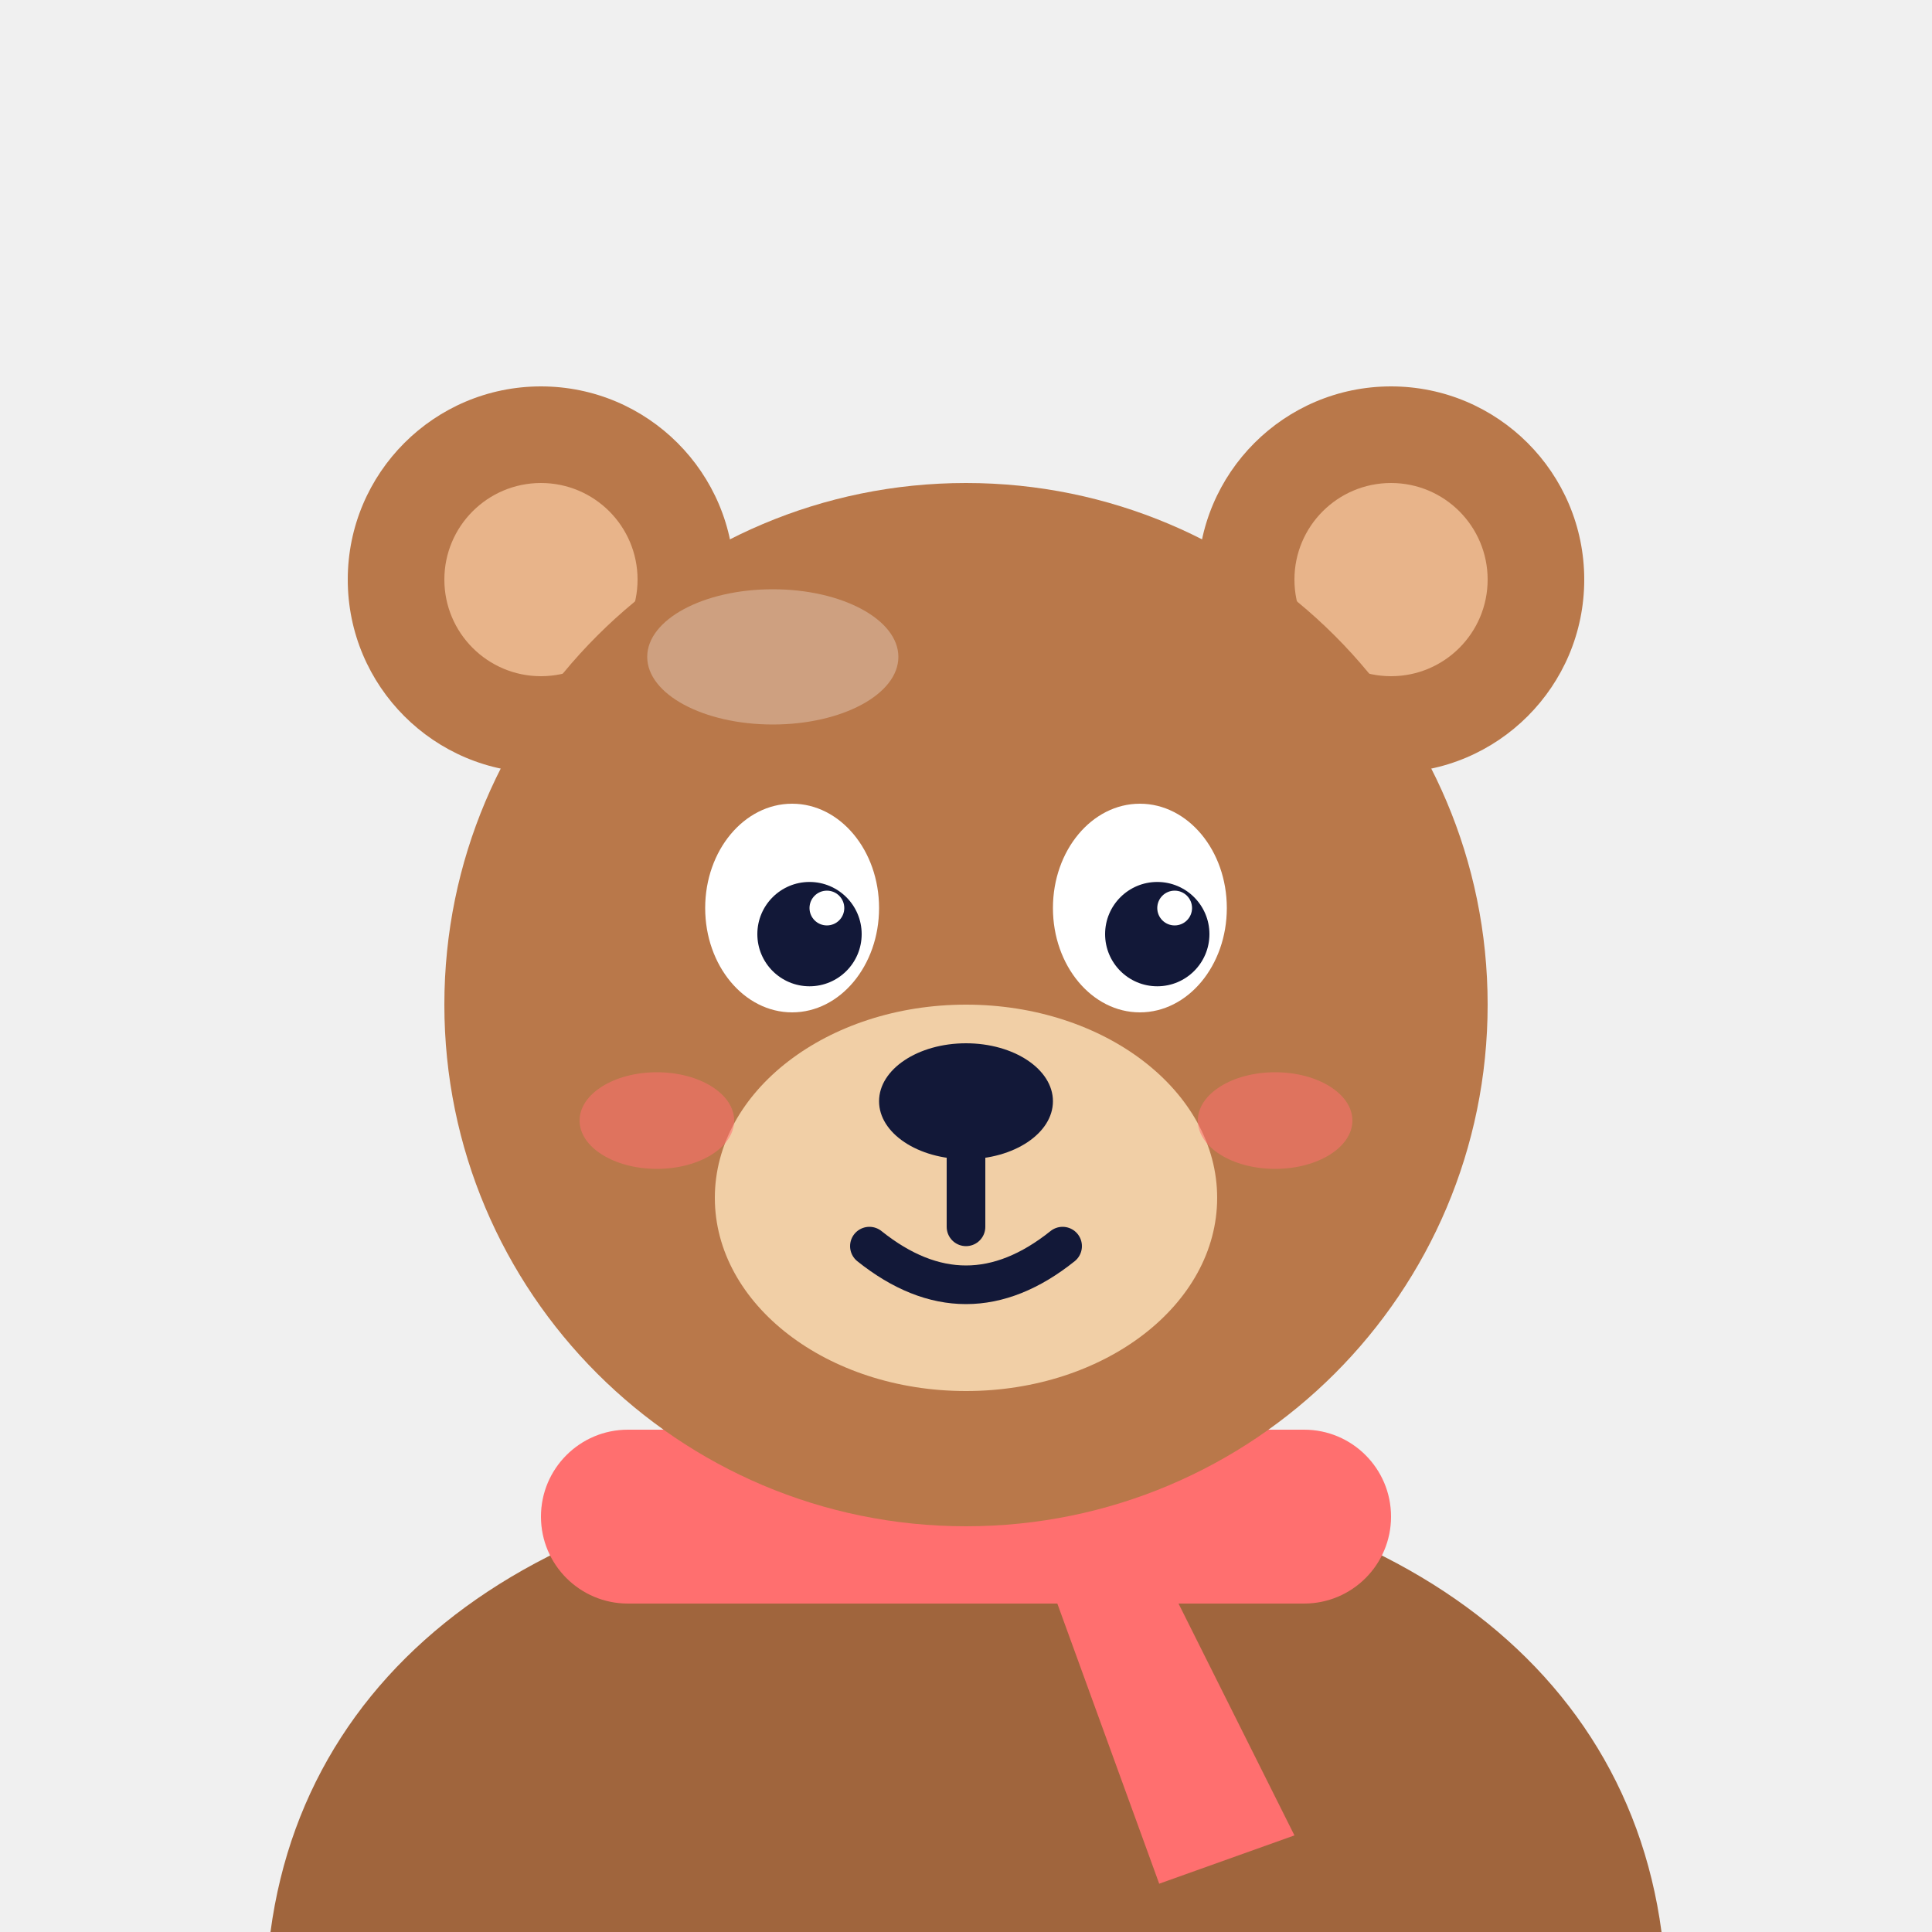
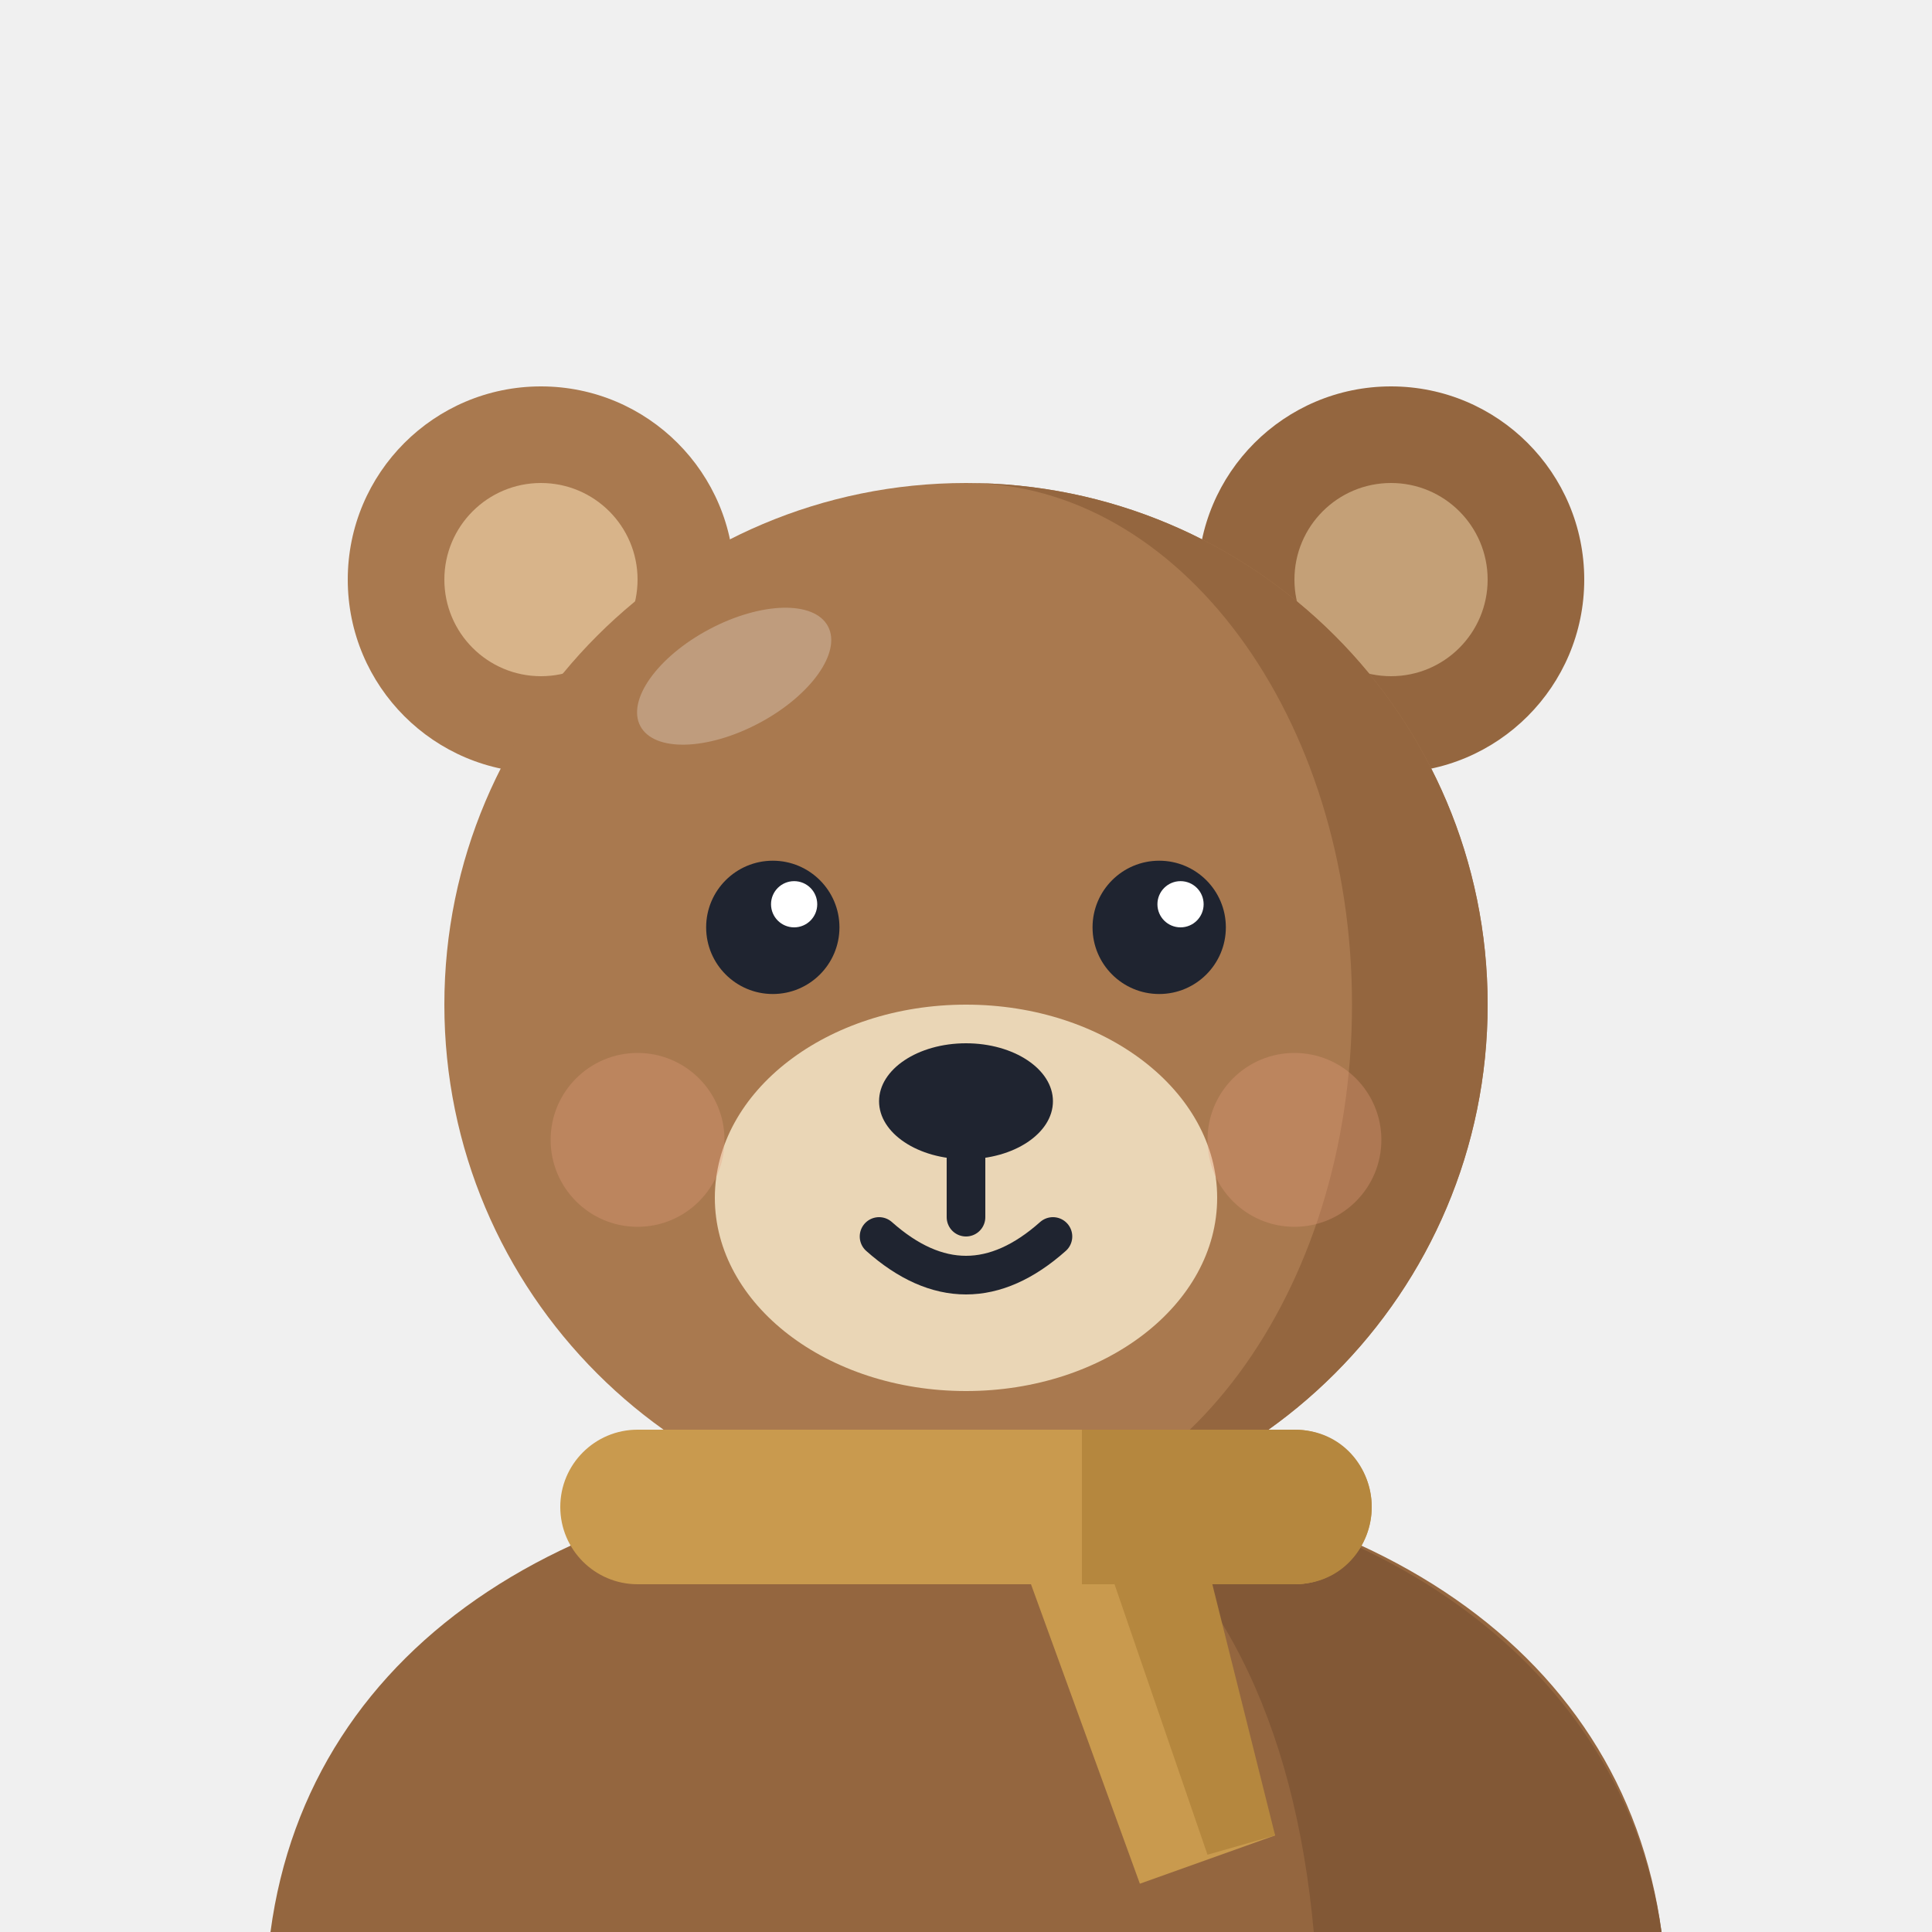
<svg xmlns="http://www.w3.org/2000/svg" viewBox="0 0 200 200" role="img" aria-label="Wayne, a chess bot">
-   <path d="M28 200 C32 170 60 152 100 152 C140 152 168 170 172 200 Z" fill="#A0653D" />
-   <rect x="56" y="148" width="88" height="18" rx="9" fill="#FF6F6F" />
-   <path d="M118 158 L134 190 L120 195 L108 162 Z" fill="#FF6F6F" />
-   <circle cx="56" cy="60" r="20" fill="#B9784A" />
-   <circle cx="56" cy="60" r="10" fill="#E8B48A" />
-   <circle cx="144" cy="60" r="20" fill="#B9784A" />
-   <circle cx="144" cy="60" r="10" fill="#E8B48A" />
-   <circle cx="100" cy="104" r="54" fill="#B9784A" />
-   <ellipse cx="80" cy="68" rx="13" ry="7" fill="#FFFFFF" opacity=".3" />
-   <ellipse cx="100" cy="124" rx="26" ry="20" fill="#F1CFA6" />
-   <ellipse cx="100" cy="114" rx="9" ry="6" fill="#121838" />
-   <path d="M100 119 L100 127 M90 129 Q100 137 110 129" fill="none" stroke="#121838" stroke-width="4" stroke-linecap="round" />
-   <ellipse cx="82" cy="94" rx="9.0" ry="10.8" fill="#FFFFFF" />
-   <circle cx="83.8" cy="96.7" r="5.4" fill="#121838" />
-   <circle cx="85.6" cy="94.0" r="1.8" fill="#FFFFFF" />
-   <ellipse cx="118" cy="94" rx="9.0" ry="10.8" fill="#FFFFFF" />
-   <circle cx="119.8" cy="96.7" r="5.4" fill="#121838" />
-   <circle cx="121.6" cy="94.0" r="1.8" fill="#FFFFFF" />
-   <ellipse cx="68" cy="116" rx="8" ry="5" fill="#FF6F6F" opacity=".55" />
-   <ellipse cx="132" cy="116" rx="8" ry="5" fill="#FF6F6F" opacity=".55" />
+   <path d="M28 200 C32 170 60 152 100 152 C140 152 168 170 172 200 Z" fill="#94663F" />
+   <path d="M112 153 C142 155 168 172 172 200 L136 200 C134 178 126 162 112 153 Z" fill="#825836" />
+   <circle cx="56" cy="60" r="20" fill="#A9794F" />
+   <circle cx="56" cy="60" r="10" fill="#D8B48A" />
+   <circle cx="144" cy="60" r="20" fill="#94663F" />
+   <circle cx="144" cy="60" r="10" fill="#C4A077" />
+   <circle cx="100" cy="104" r="54" fill="#A9794F" />
+   <path d="M100 50 A54 54 0 0 1 100 158 A39.96 54 0 0 0 100 50 Z" fill="#94663F" />
+   <ellipse cx="76" cy="70" rx="11" ry="5.5" fill="#FFFFFF" opacity=".26" transform="rotate(-28 76 70)" />
+   <ellipse cx="100" cy="124" rx="26" ry="20" fill="#EAD6B6" />
+   <ellipse cx="100" cy="114" rx="9" ry="6" fill="#1F2430" />
+   <path d="M100 119 L100 126 M91 128 Q100 136 109 128" fill="none" stroke="#1F2430" stroke-width="4" stroke-linecap="round" />
+   <circle cx="80" cy="96" r="6.9" fill="#1F2430" />
+   <circle cx="82.208" cy="93.608" r="2.392" fill="#FFFFFF" />
+   <circle cx="120" cy="96" r="6.9" fill="#1F2430" />
+   <circle cx="122.208" cy="93.608" r="2.392" fill="#FFFFFF" />
+   <circle cx="66" cy="118" r="9" fill="#E59C7E" opacity=".32" />
+   <circle cx="134" cy="118" r="9" fill="#E59C7E" opacity=".32" />
+   <rect x="58" y="148" width="84" height="16" rx="8" fill="#C99A4E" />
+   <path d="M116 158 L132 190 L118 195 L106 162 Z" fill="#C99A4E" />
+   <path d="M124 158 L132 190 L125 192 L114 160 Z" fill="#B5873E" />
+   <path d="M112 148 L134 148 C139 148 142 152 142 156 C142 160 139 164 134 164 L112 164 Z" fill="#B5873E" />
</svg>
